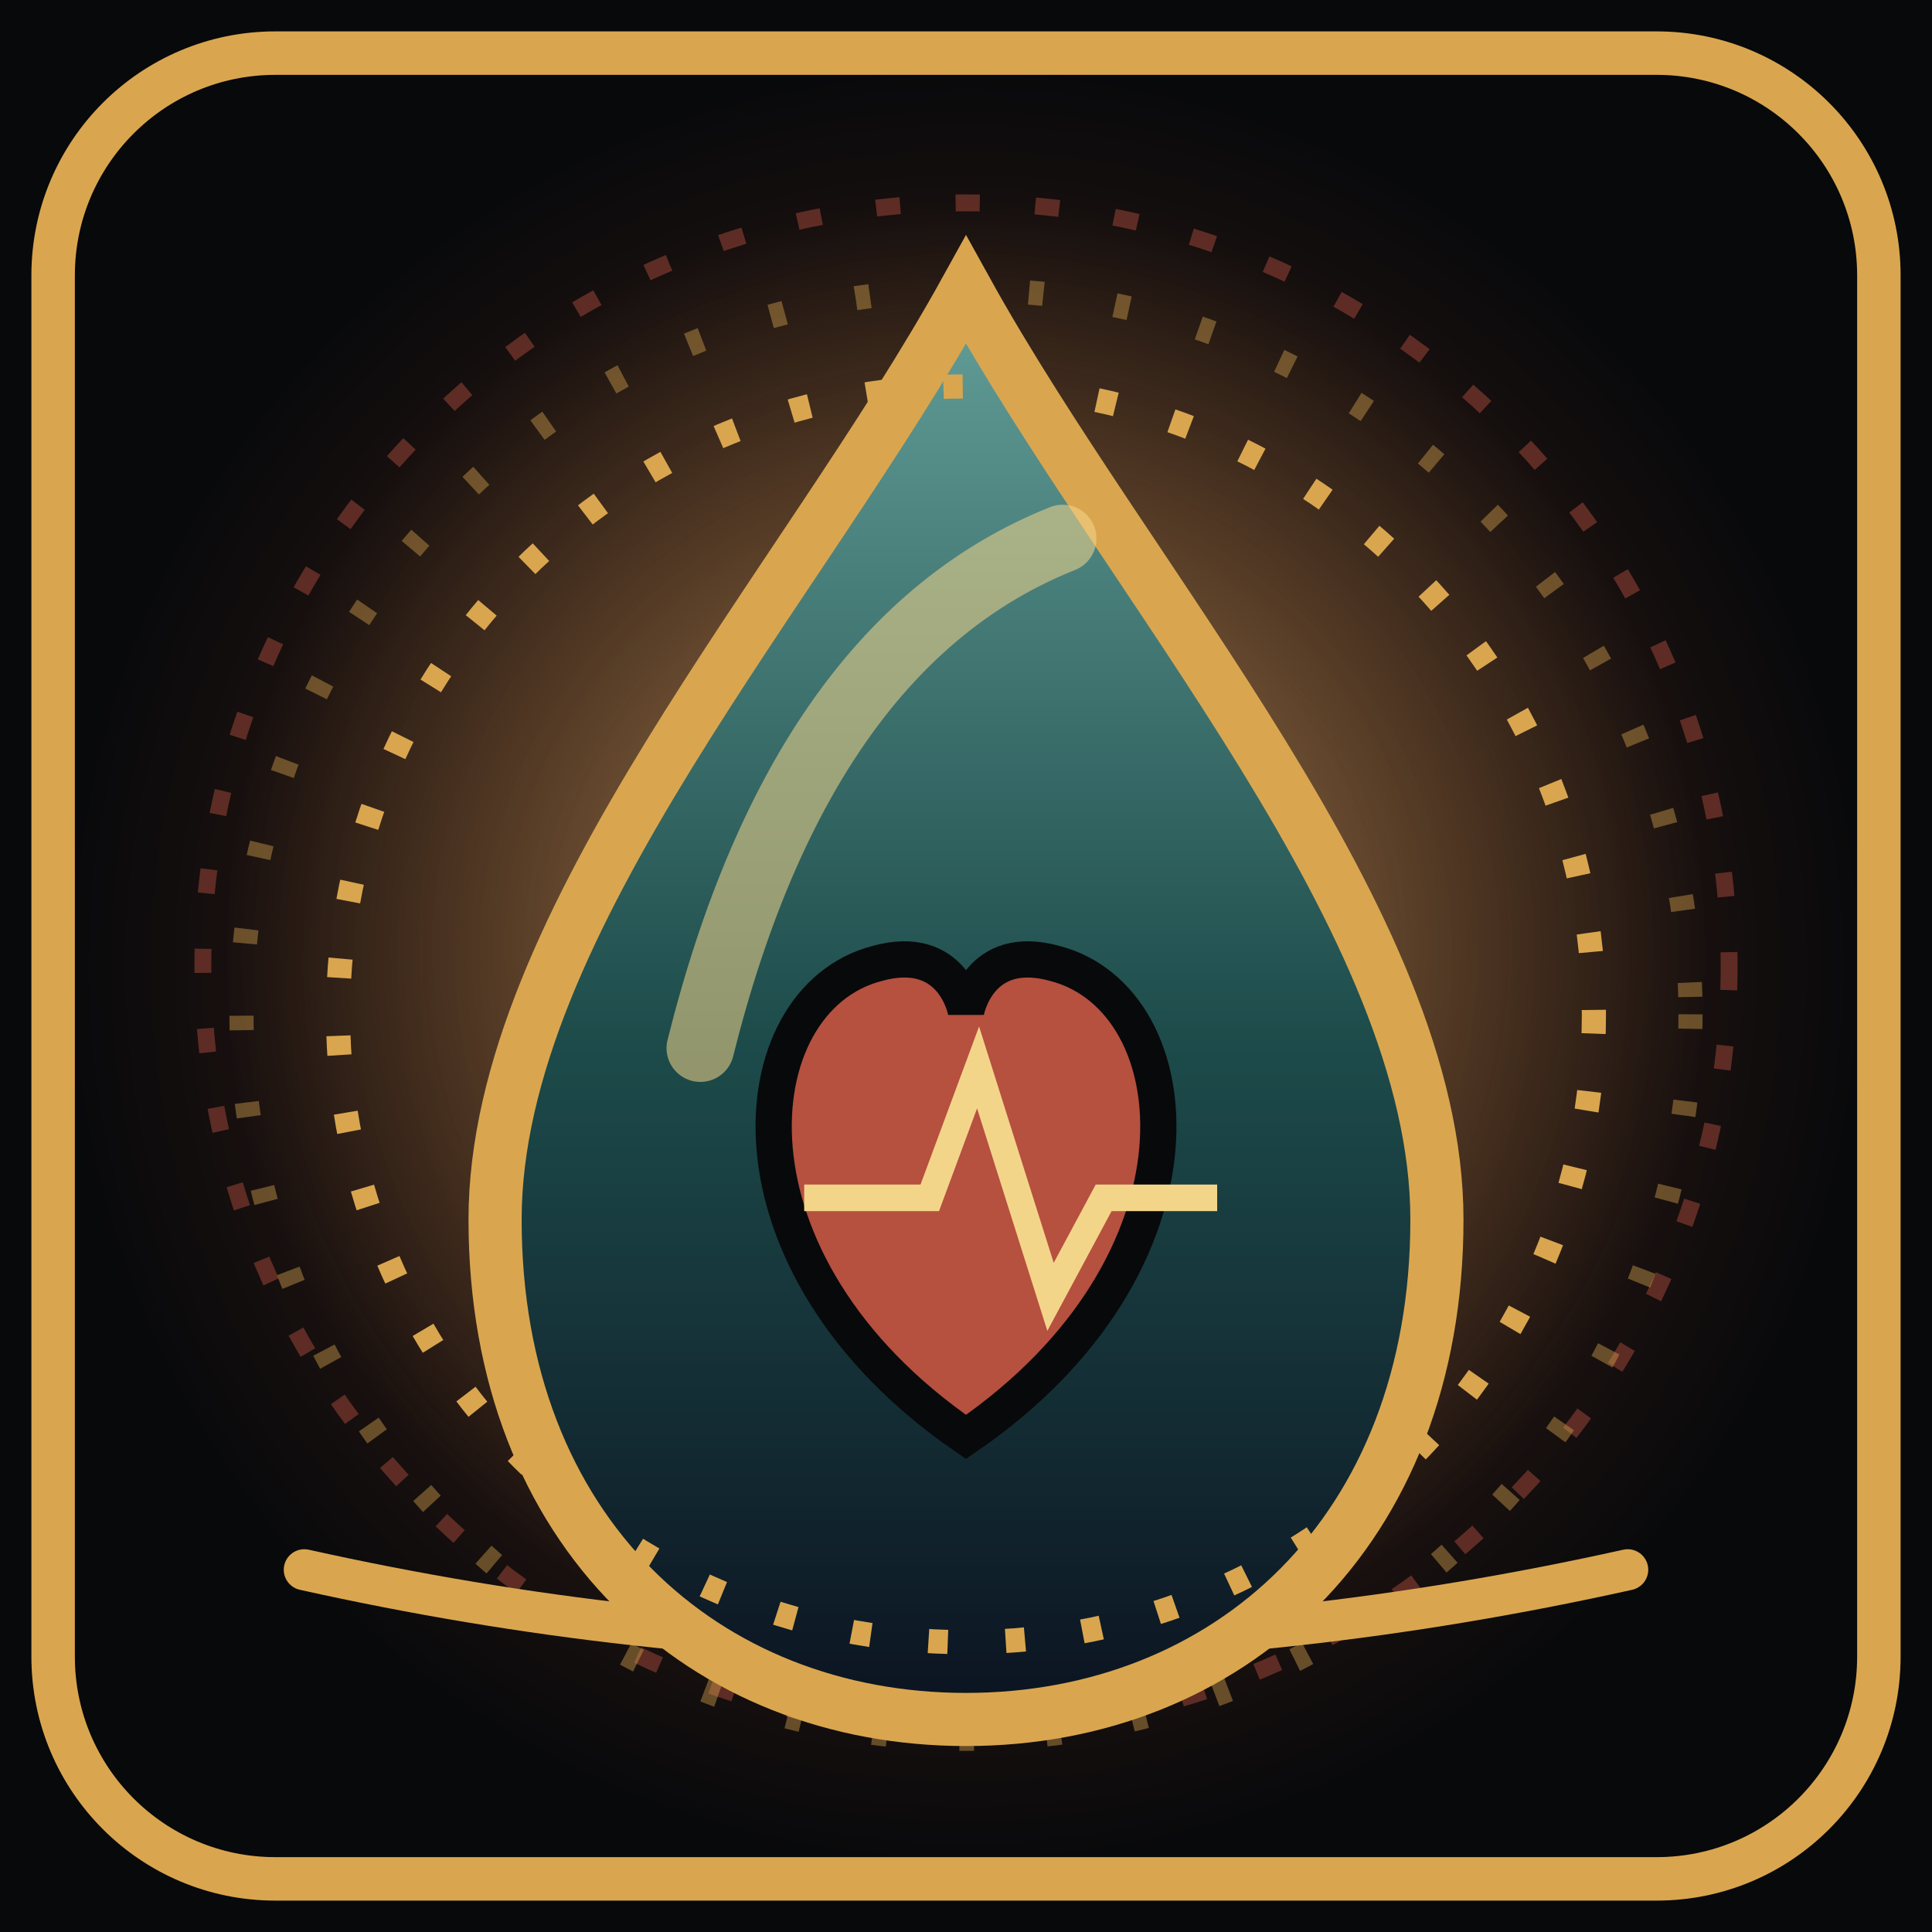
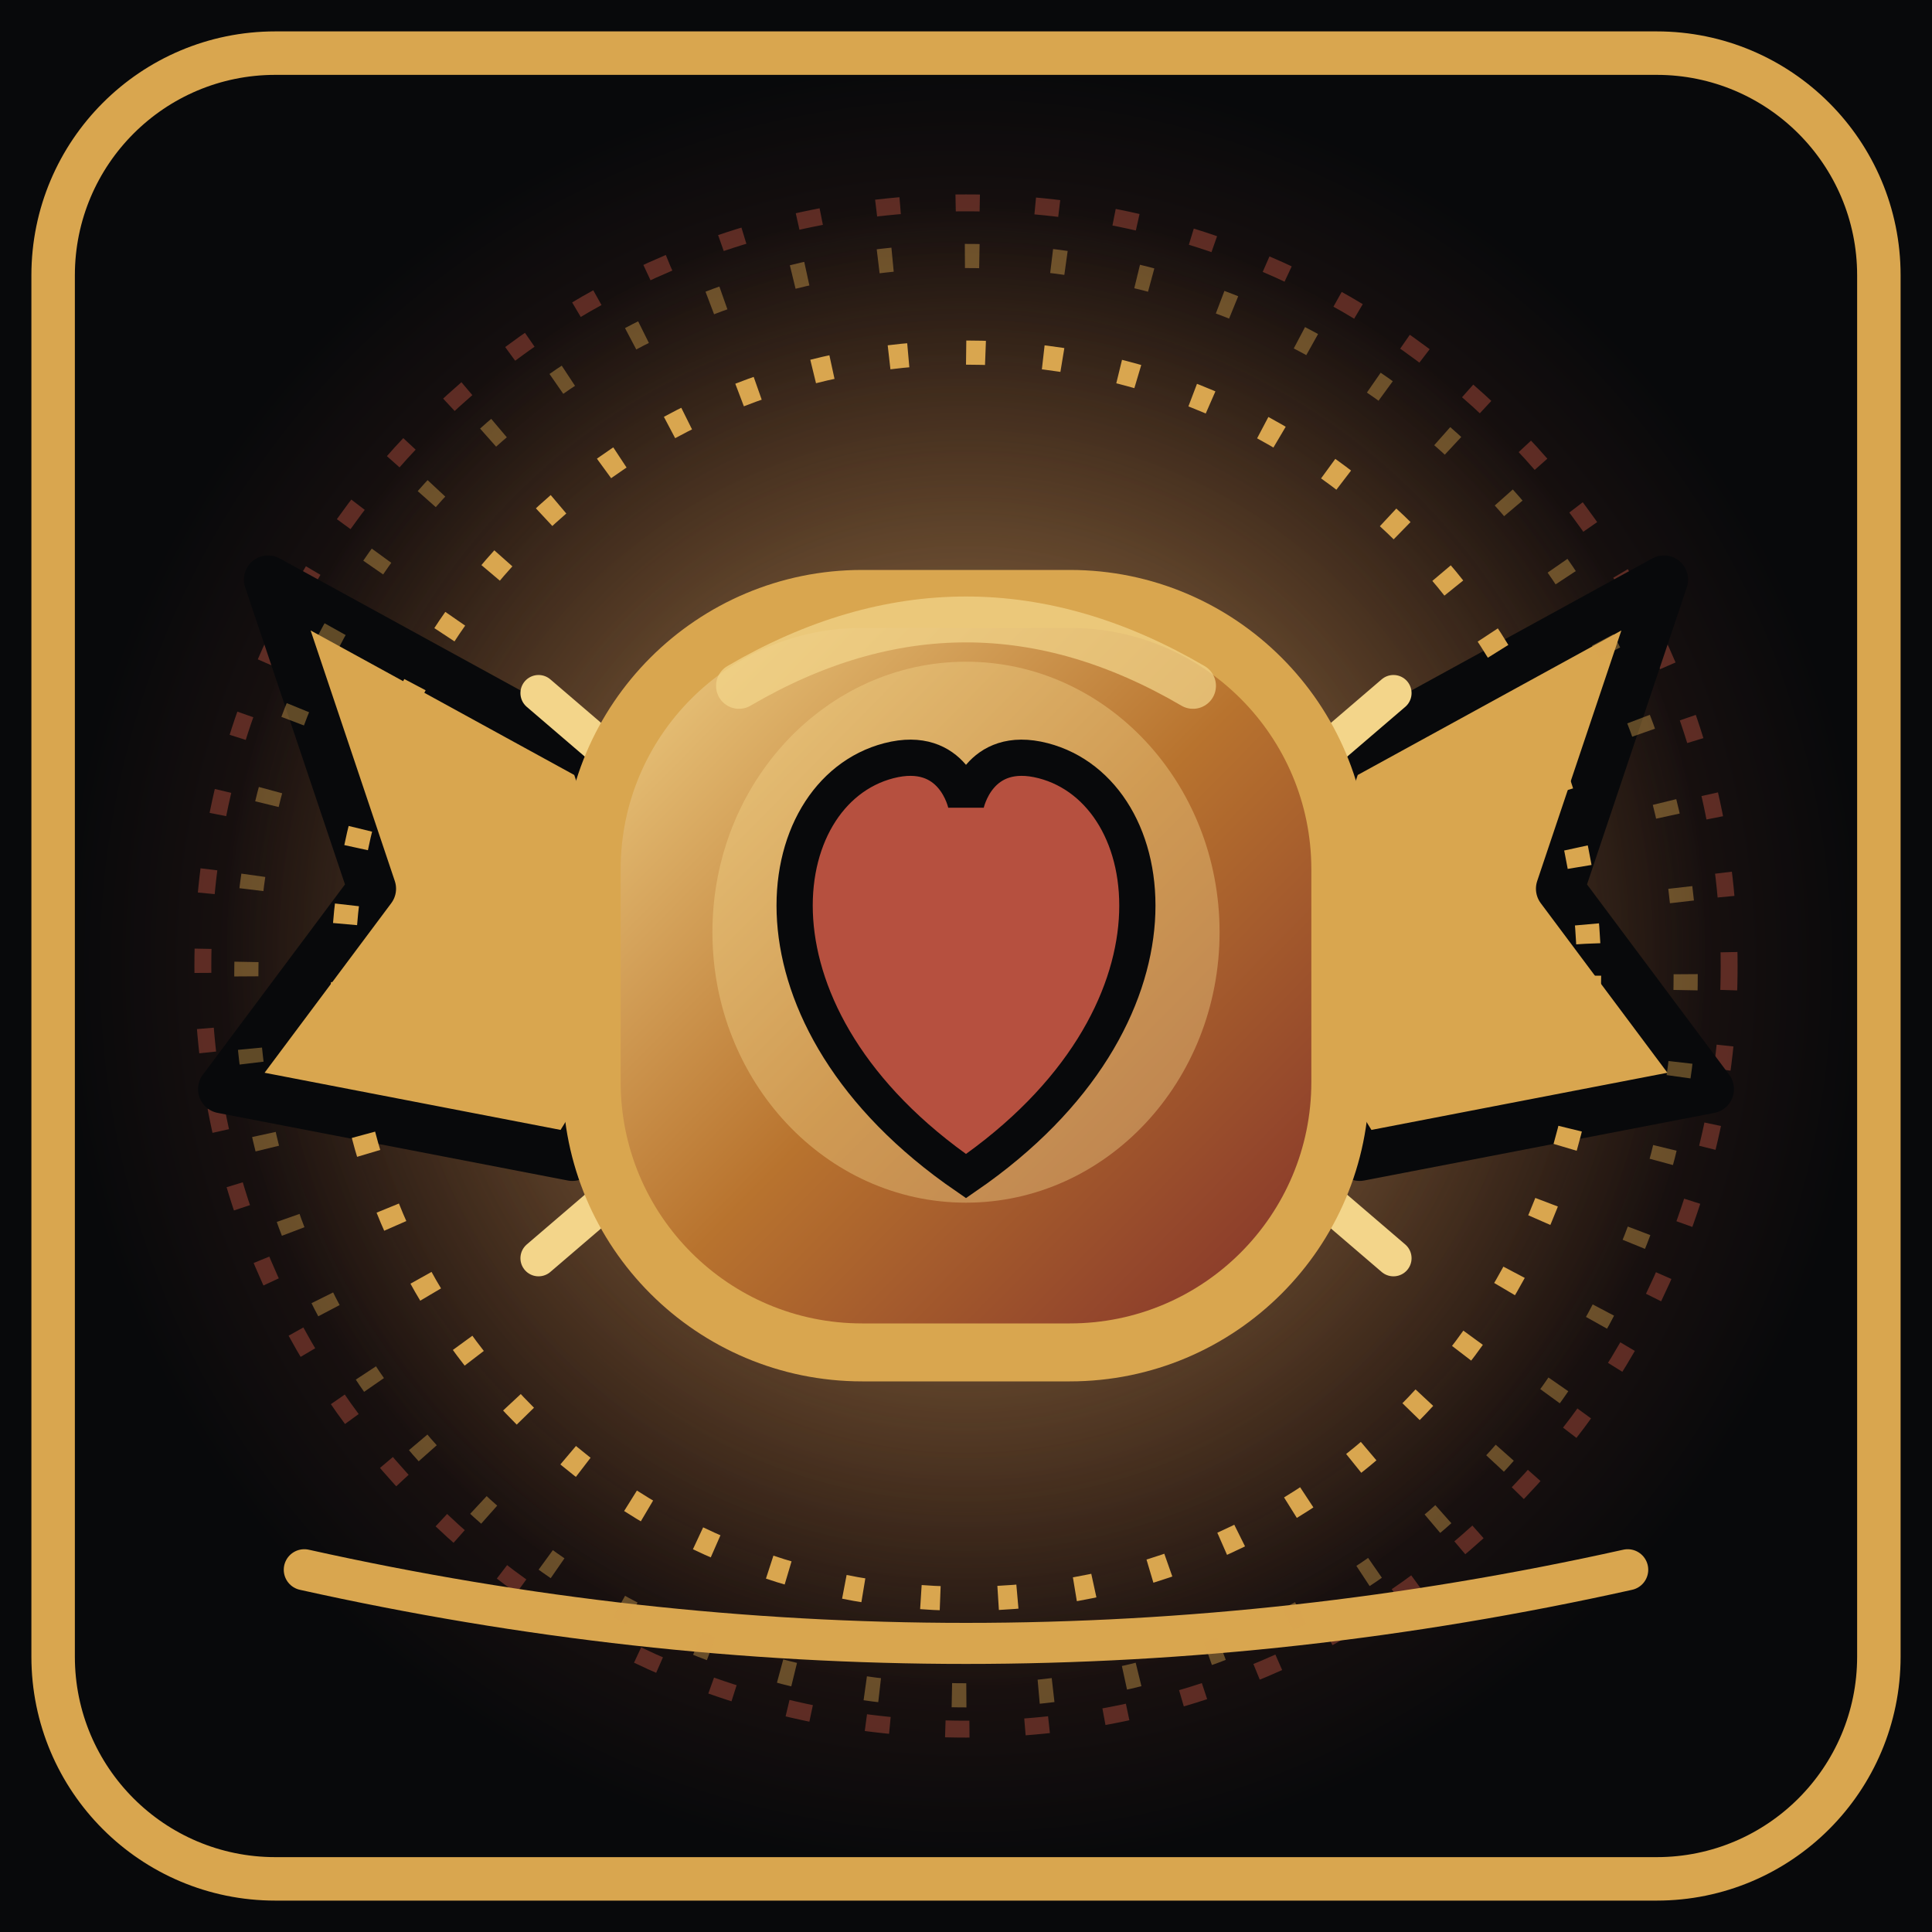
<svg xmlns="http://www.w3.org/2000/svg" width="800" height="800" viewBox="0 0 800 800" role="img" aria-labelledby="title desc">
  <defs>
    <radialGradient id="cardBg">
      <stop offset="0" stop-color="#573024" />
      <stop offset=".55" stop-color="#2d1914" />
      <stop offset="1" stop-color="#08090b" />
    </radialGradient>
    <radialGradient id="cardGlow">
      <stop offset="0" stop-color="#f3d58a" stop-opacity=".56" />
      <stop offset="1" stop-color="#d9a64f" stop-opacity="0" />
    </radialGradient>
    <linearGradient id="foodWarm" x1="0" y1="0" x2="1" y2="1">
      <stop offset="0" stop-color="#f3d58a" />
      <stop offset=".5" stop-color="#b8732e" />
      <stop offset="1" stop-color="#7e2c2a" />
    </linearGradient>
    <linearGradient id="foodCool" x1="0" y1="0" x2="0" y2="1">
      <stop offset="0" stop-color="#65a09a" />
      <stop offset=".52" stop-color="#1d4c4b" />
      <stop offset="1" stop-color="#0b1220" />
    </linearGradient>
  </defs>
  <rect width="800" height="800" fill="#08090b" />
  <rect x="22" y="22" width="756" height="756" rx="92" fill="url(#cardBg)" stroke="#d9a64f" stroke-width="18" />
  <circle cx="400" cy="392" r="306" fill="url(#cardGlow)" />
  <circle cx="400" cy="400" r="316" fill="none" stroke="#b6503f" stroke-opacity=".45" stroke-width="7" stroke-dasharray="10 23" />
  <path d="M126 650Q400 711 674 650" fill="none" stroke="#d9a64f" stroke-width="17" stroke-linecap="round" />
-   <path d="M400 120C332 243 205 382 205 505c0 130 87 207 195 207s195-77 195-207c0-123-127-262-195-385Z" fill="url(#foodCool)" stroke="#d9a64f" stroke-width="22" />
-   <path d="M290 434q42-168 150-211" fill="none" stroke="#f3d58a" stroke-opacity=".55" stroke-width="28" stroke-linecap="round" />
-   <path d="M400 595C295 523 306 414 363 399c32-9 37 20 37 20s5-29 37-20c57 15 68 124-37 196Z" fill="#b6503f" stroke="#08090b" stroke-width="15" />
-   <path d="M333 496h52l20-54l30 95l22-41h47" fill="none" stroke="#f3d58a" stroke-width="11" />
+   <g id="full-heal-drop-candy">
+     <path d="M246 314L111 240l43 128l-62 83l145 28l42-68Z" fill="#d9a64f" stroke="#08090b" stroke-width="20" stroke-linejoin="round" />
+     <path d="M554 314l135-74l-43 128l62 83l-145 28l-42-68Z" fill="#d9a64f" stroke="#08090b" stroke-width="20" stroke-linejoin="round" />
+     <path d="M223 287l63 54v126l-63 54M577 287l-63 54v126l63 54" fill="none" stroke="#f3d58a" stroke-width="15" stroke-linecap="round" />
+     <rect x="245" y="248" width="310" height="312" rx="112" fill="url(#foodWarm)" stroke="#d9a64f" stroke-width="24" />
+     <ellipse cx="400" cy="386" rx="105" ry="112" fill="#f3d58a" opacity=".4" />
+     <path d="M400 487C304 421 318 328 368 315c27-7 32 18 32 18s5-25 32-18c50 13 64 106-32 172Z" fill="#b6503f" stroke="#08090b" stroke-width="15" />
+     <path d="M306 284q94-55 188 0" fill="none" stroke="#f3d58a" stroke-width="19" stroke-linecap="round" opacity=".72" />
+   </g>
  <g fill="none" stroke="#d9a64f" stroke-width="10">
-     <circle cx="400" cy="420" r="260" stroke-dasharray="8 24" />
-     <circle cx="400" cy="420" r="300" stroke-opacity=".42" stroke-dasharray="6 30" />
+     <circle cx="400" cy="404" r="258" stroke-dasharray="8 24" />
+     <circle cx="400" cy="404" r="298" stroke-opacity=".42" stroke-dasharray="6 30" />
  </g>
</svg>
